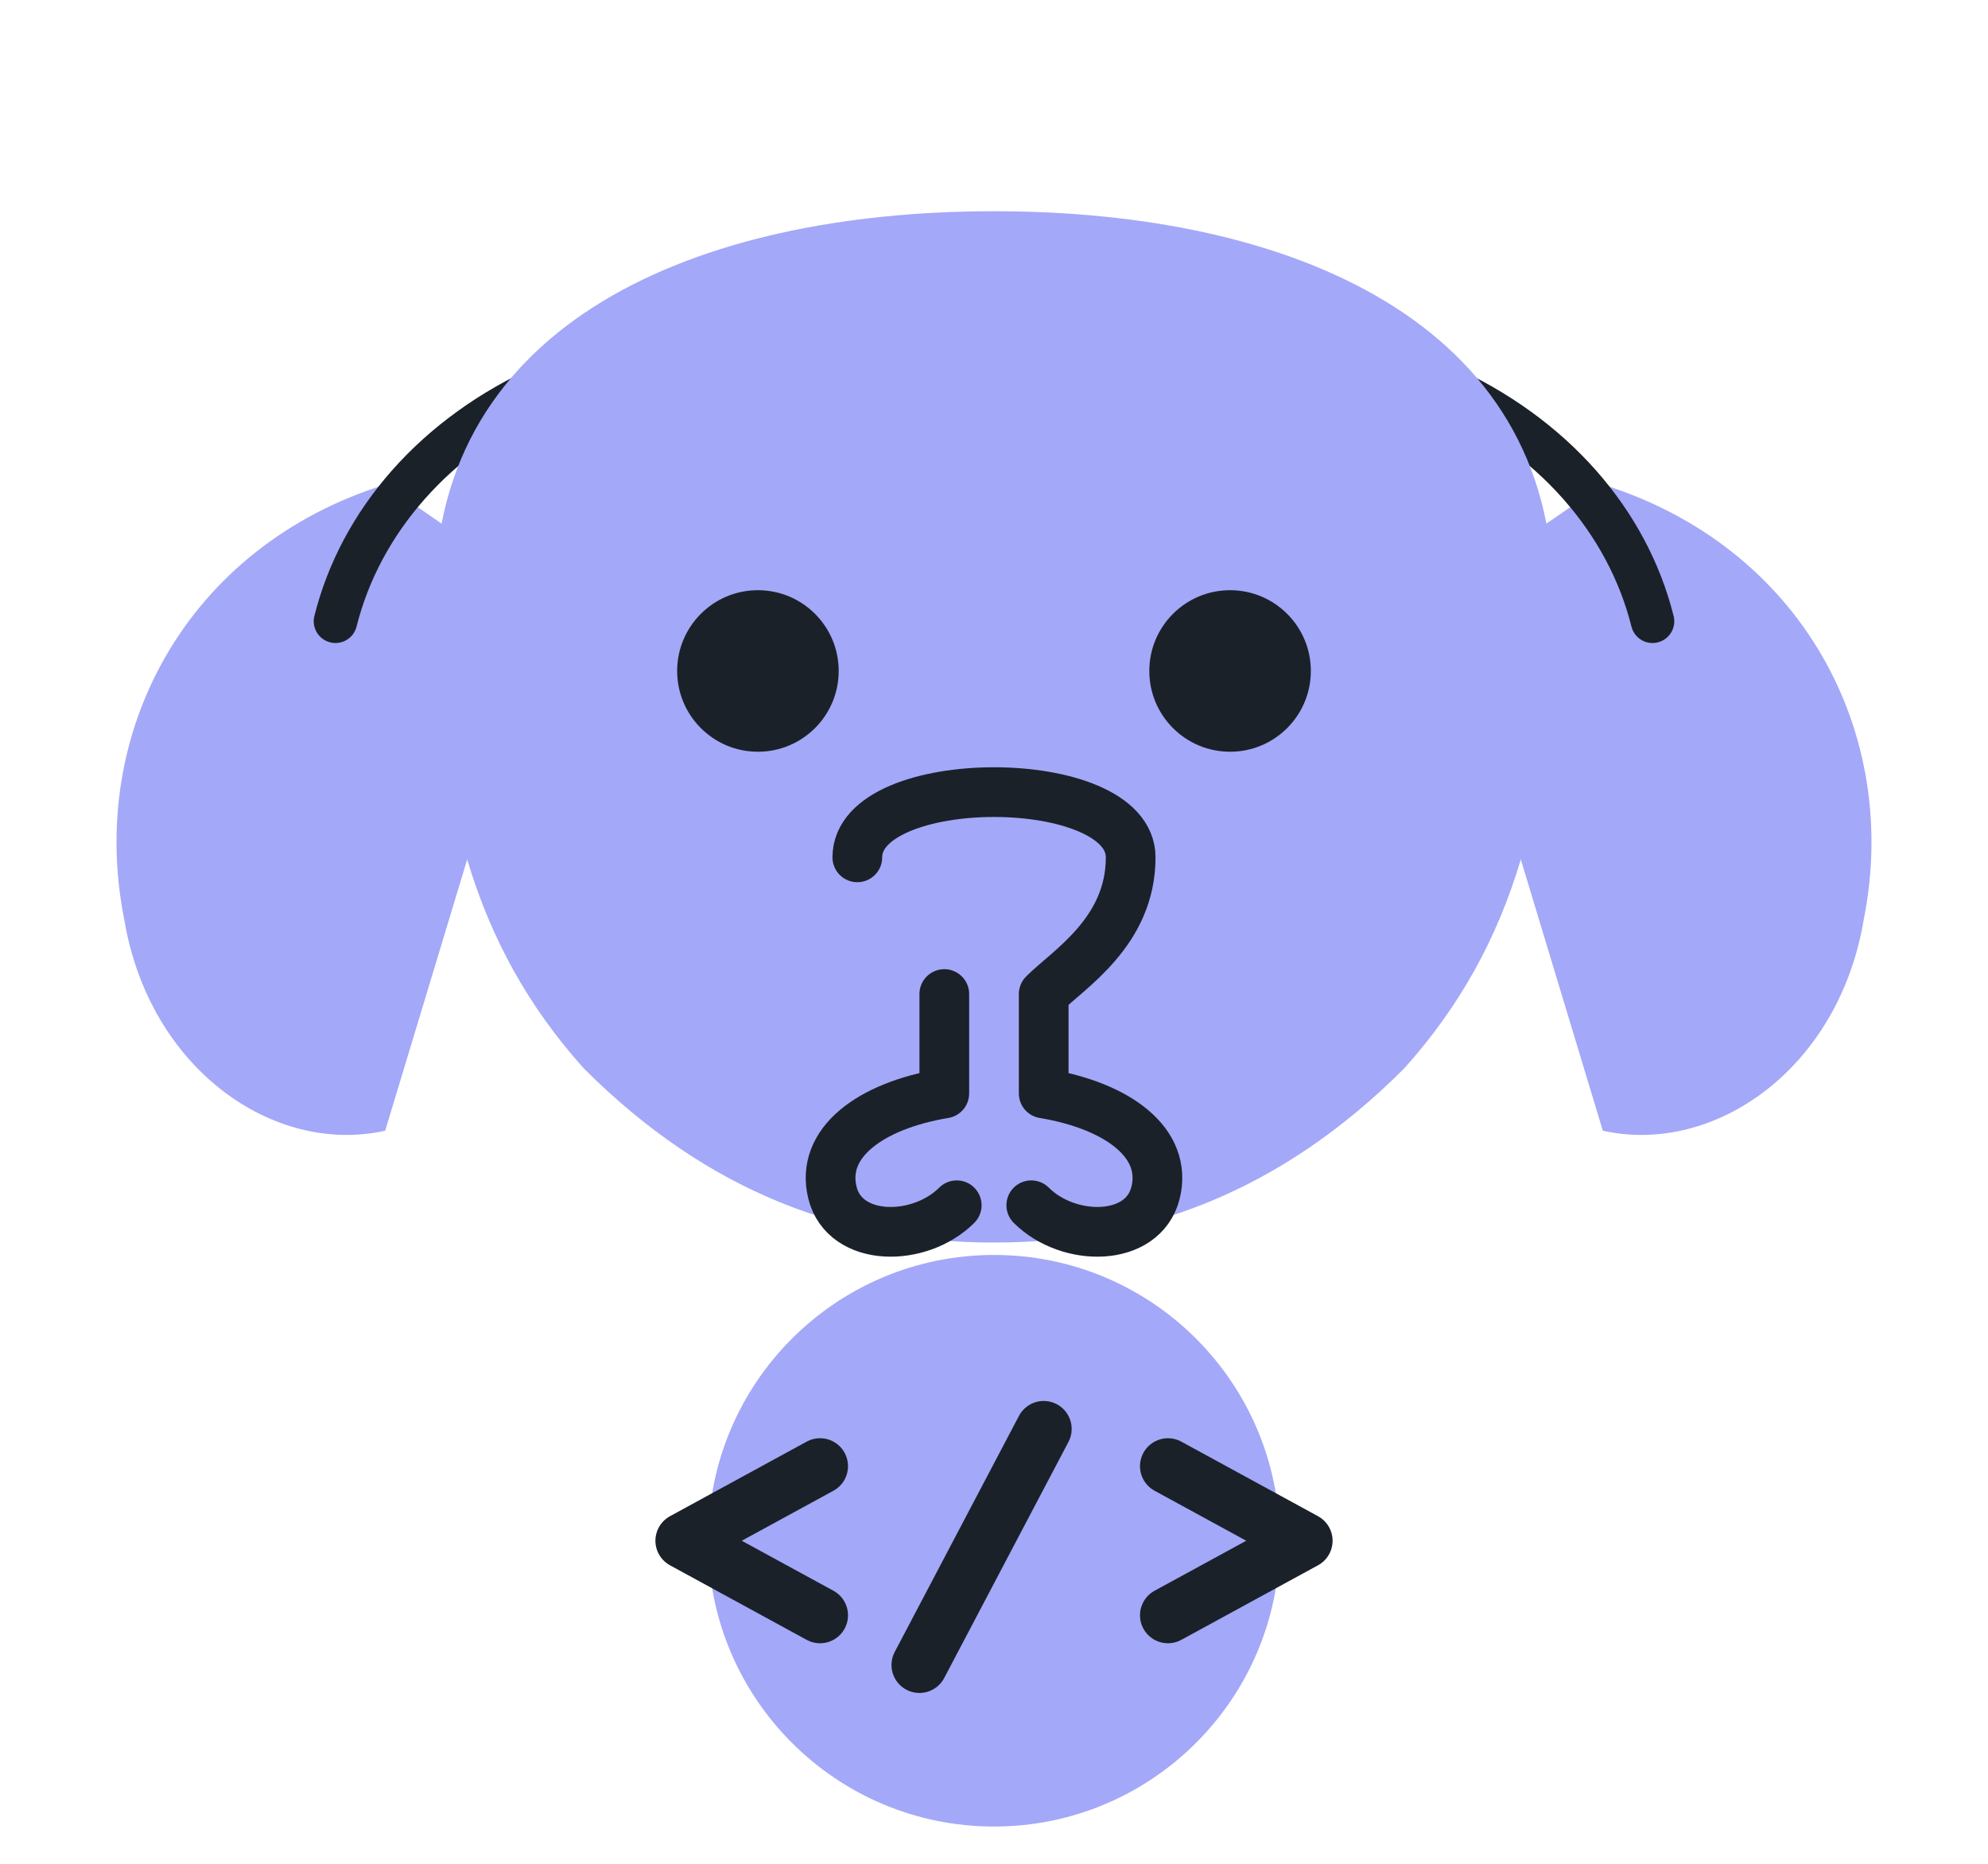
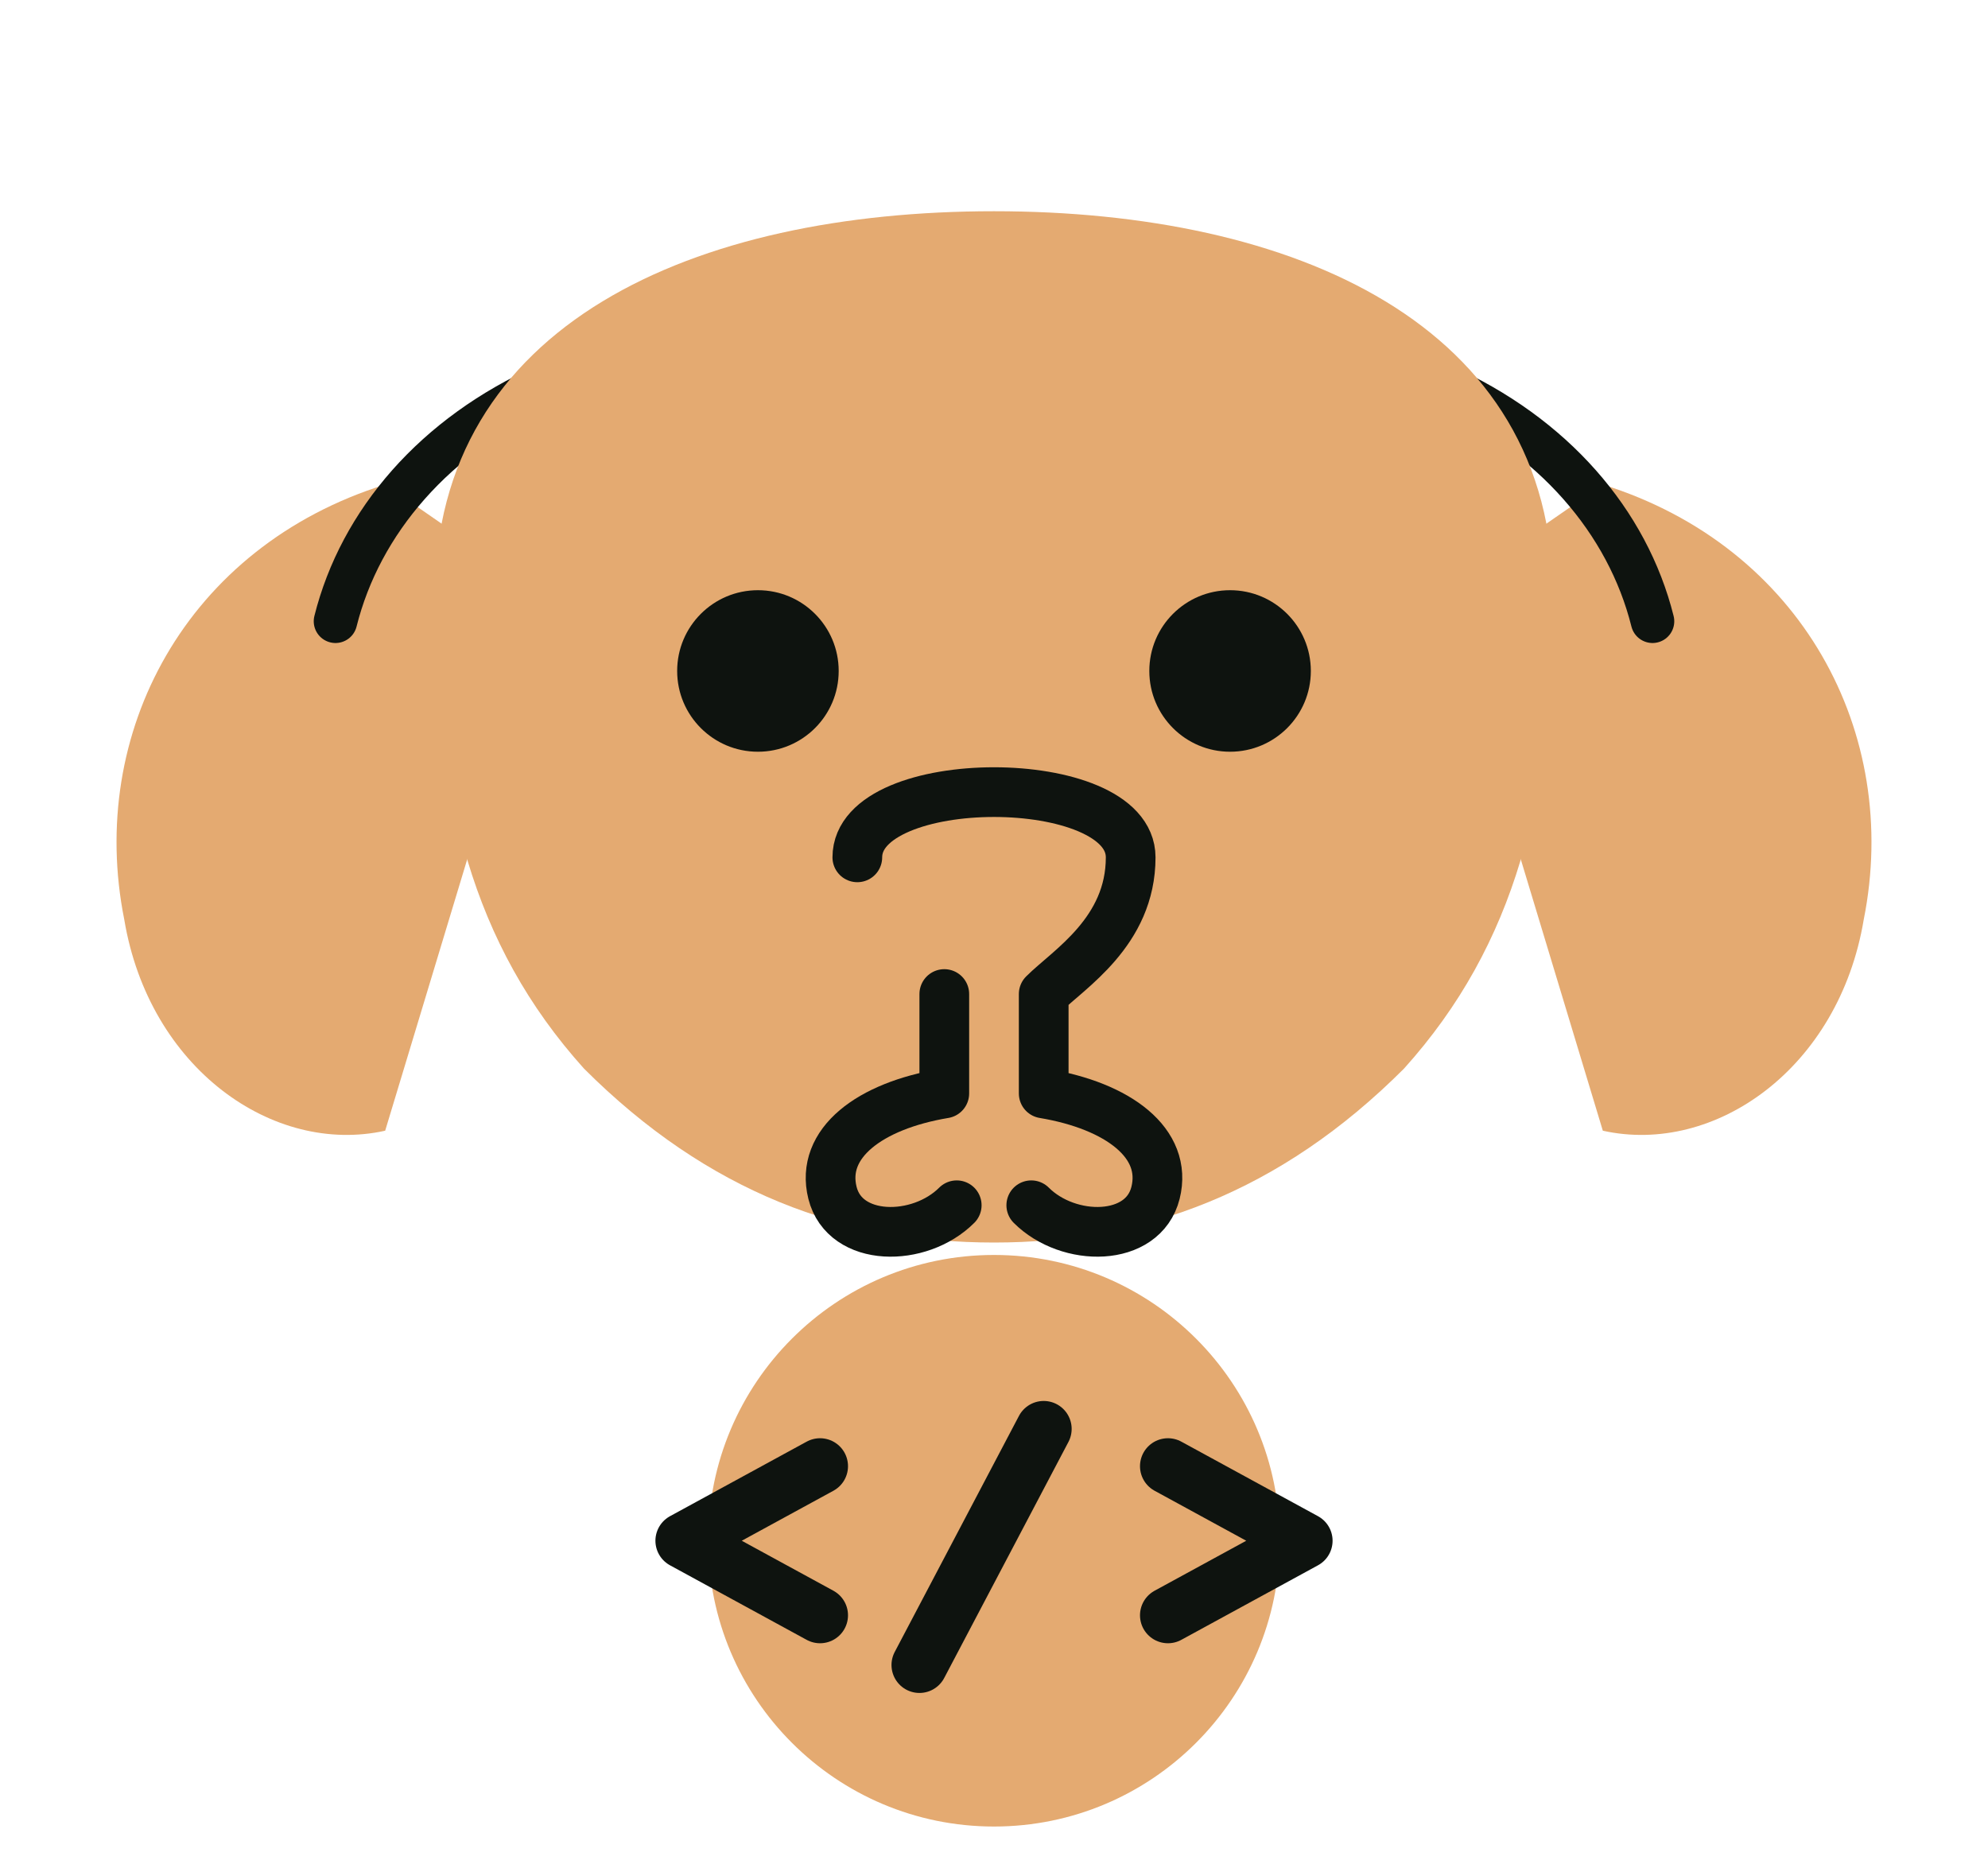
<svg xmlns="http://www.w3.org/2000/svg" viewBox="0 0 320 300">
-   <path d="M62 78 C30 88 14 118 20 148 C24 172 44 186 62 182 L88 96 Z" fill="#A3A8F8" />
-   <path d="M258 78 C290 88 306 118 300 148 C296 172 276 186 258 182 L232 96 Z" fill="#A3A8F8" />
-   <path d="M88 62 C70 70 58 84 54 100" stroke="#1A2129" stroke-width="7" fill="none" stroke-linecap="round" />
-   <path d="M232 62 C250 70 262 84 266 100" stroke="#1A2129" stroke-width="7" fill="none" stroke-linecap="round" />
-   <path d="M70 96 C70 52 112 34 160 34 C208 34 250 52 250 96 C250 128 244 152 226 172 C206 192 184 200 160 200 C136 200 114 192 94 172 C76 152 70 128 70 96 Z" fill="#A3A8F8" />
-   <circle cx="122" cy="108" r="13" fill="#1A2129" />
-   <circle cx="198" cy="108" r="13" fill="#1A2129" />
-   <path d="M138 138 C138 124 182 124 182 138 C182 150 172 156 168 160 L168 176 C180 178 188 184 186 192 C184 200 172 200 166 194" stroke="#1A2129" stroke-width="8" fill="none" stroke-linecap="round" stroke-linejoin="round" />
-   <path d="M152 160 L152 176 C140 178 132 184 134 192 C136 200 148 200 154 194" stroke="#1A2129" stroke-width="8" fill="none" stroke-linecap="round" stroke-linejoin="round" />
-   <circle cx="160" cy="248" r="46" fill="#A3A8F8" />
-   <path d="M132 236 L110 248 L132 260" stroke="#1A2129" stroke-width="9" fill="none" stroke-linecap="round" stroke-linejoin="round" />
-   <path d="M188 236 L210 248 L188 260" stroke="#1A2129" stroke-width="9" fill="none" stroke-linecap="round" stroke-linejoin="round" />
-   <path d="M168 230 L148 268" stroke="#1A2129" stroke-width="9" stroke-linecap="round" />
+   <path d="M62 78 C30 88 14 118 20 148 C24 172 44 186 62 182 L88 96 Z" fill="#E4AA71" />
+   <path d="M258 78 C290 88 306 118 300 148 C296 172 276 186 258 182 L232 96 Z" fill="#E4AA71" />
+   <path d="M88 62 C70 70 58 84 54 100" stroke="#0E130F" stroke-width="7" fill="none" stroke-linecap="round" />
+   <path d="M232 62 C250 70 262 84 266 100" stroke="#0E130F" stroke-width="7" fill="none" stroke-linecap="round" />
+   <path d="M70 96 C70 52 112 34 160 34 C208 34 250 52 250 96 C250 128 244 152 226 172 C206 192 184 200 160 200 C136 200 114 192 94 172 C76 152 70 128 70 96 Z" fill="#E4AA71" />
+   <circle cx="122" cy="108" r="13" fill="#0E130F" />
+   <circle cx="198" cy="108" r="13" fill="#0E130F" />
+   <path d="M138 138 C138 124 182 124 182 138 C182 150 172 156 168 160 L168 176 C180 178 188 184 186 192 C184 200 172 200 166 194" stroke="#0E130F" stroke-width="8" fill="none" stroke-linecap="round" stroke-linejoin="round" />
+   <path d="M152 160 L152 176 C140 178 132 184 134 192 C136 200 148 200 154 194" stroke="#0E130F" stroke-width="8" fill="none" stroke-linecap="round" stroke-linejoin="round" />
+   <circle cx="160" cy="248" r="46" fill="#E4AA71" />
+   <path d="M132 236 L110 248 L132 260" stroke="#0E130F" stroke-width="9" fill="none" stroke-linecap="round" stroke-linejoin="round" />
+   <path d="M188 236 L210 248 L188 260" stroke="#0E130F" stroke-width="9" fill="none" stroke-linecap="round" stroke-linejoin="round" />
+   <path d="M168 230 L148 268" stroke="#0E130F" stroke-width="9" stroke-linecap="round" />
</svg>
